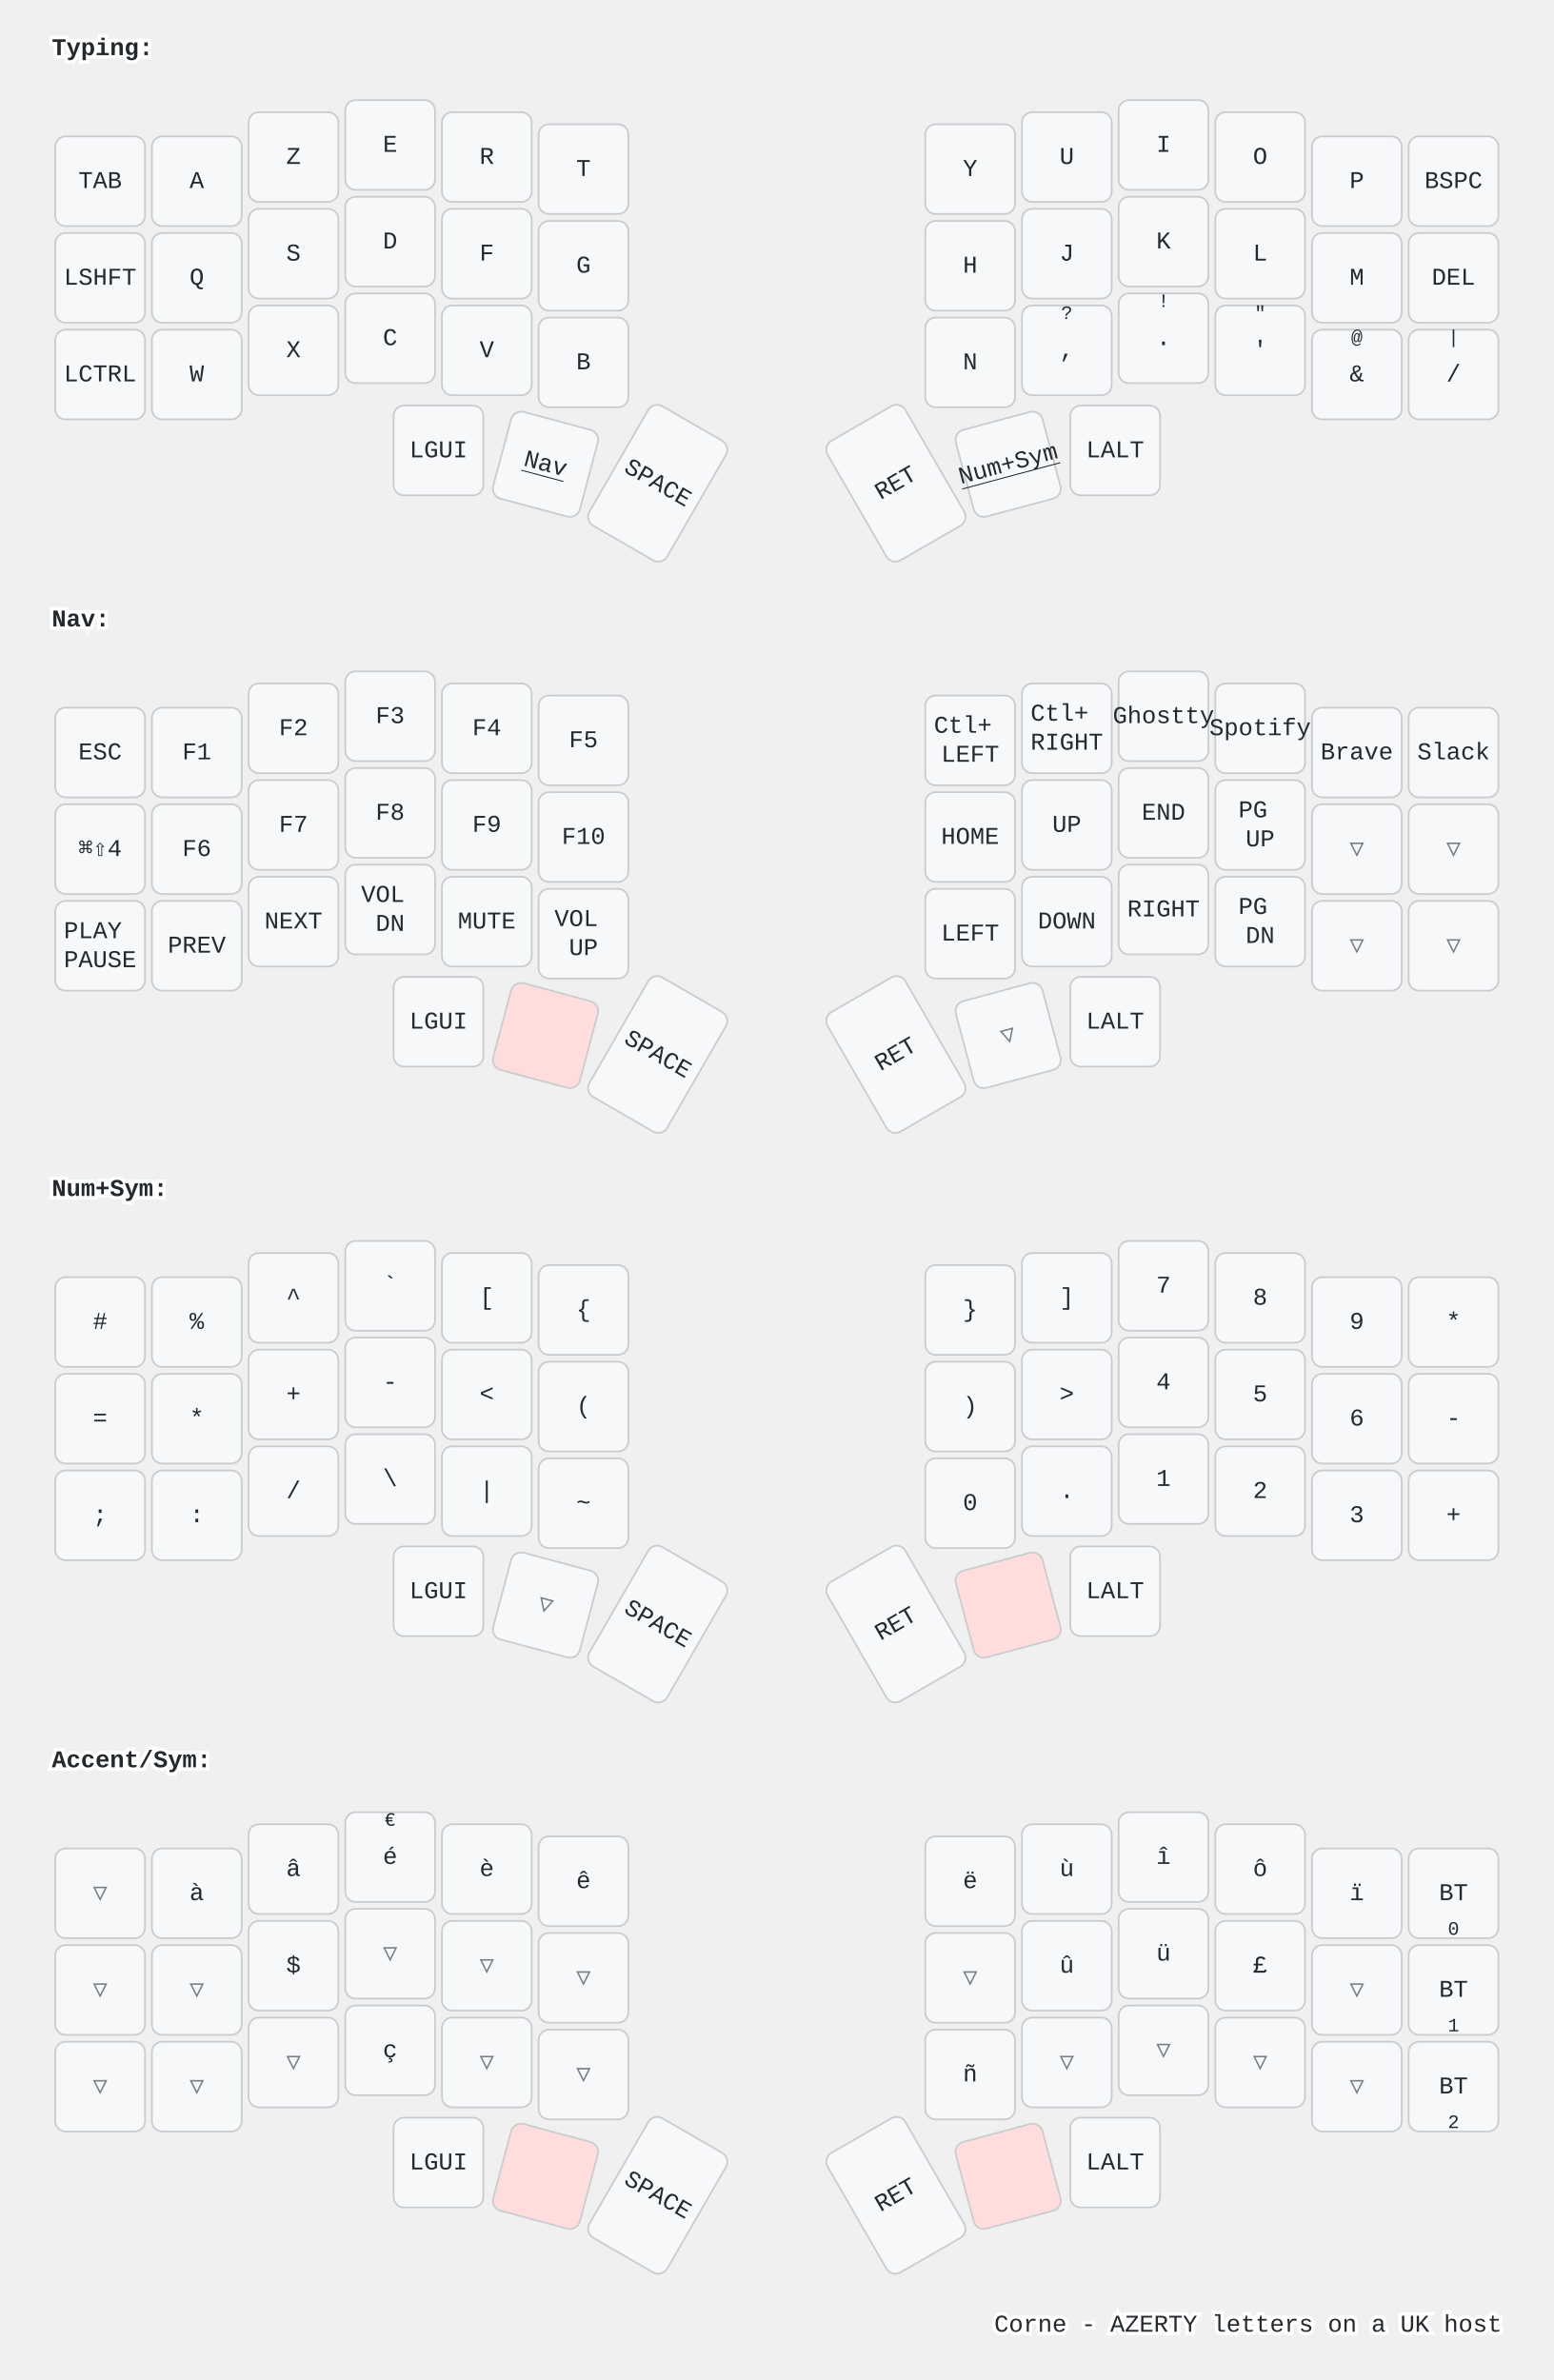
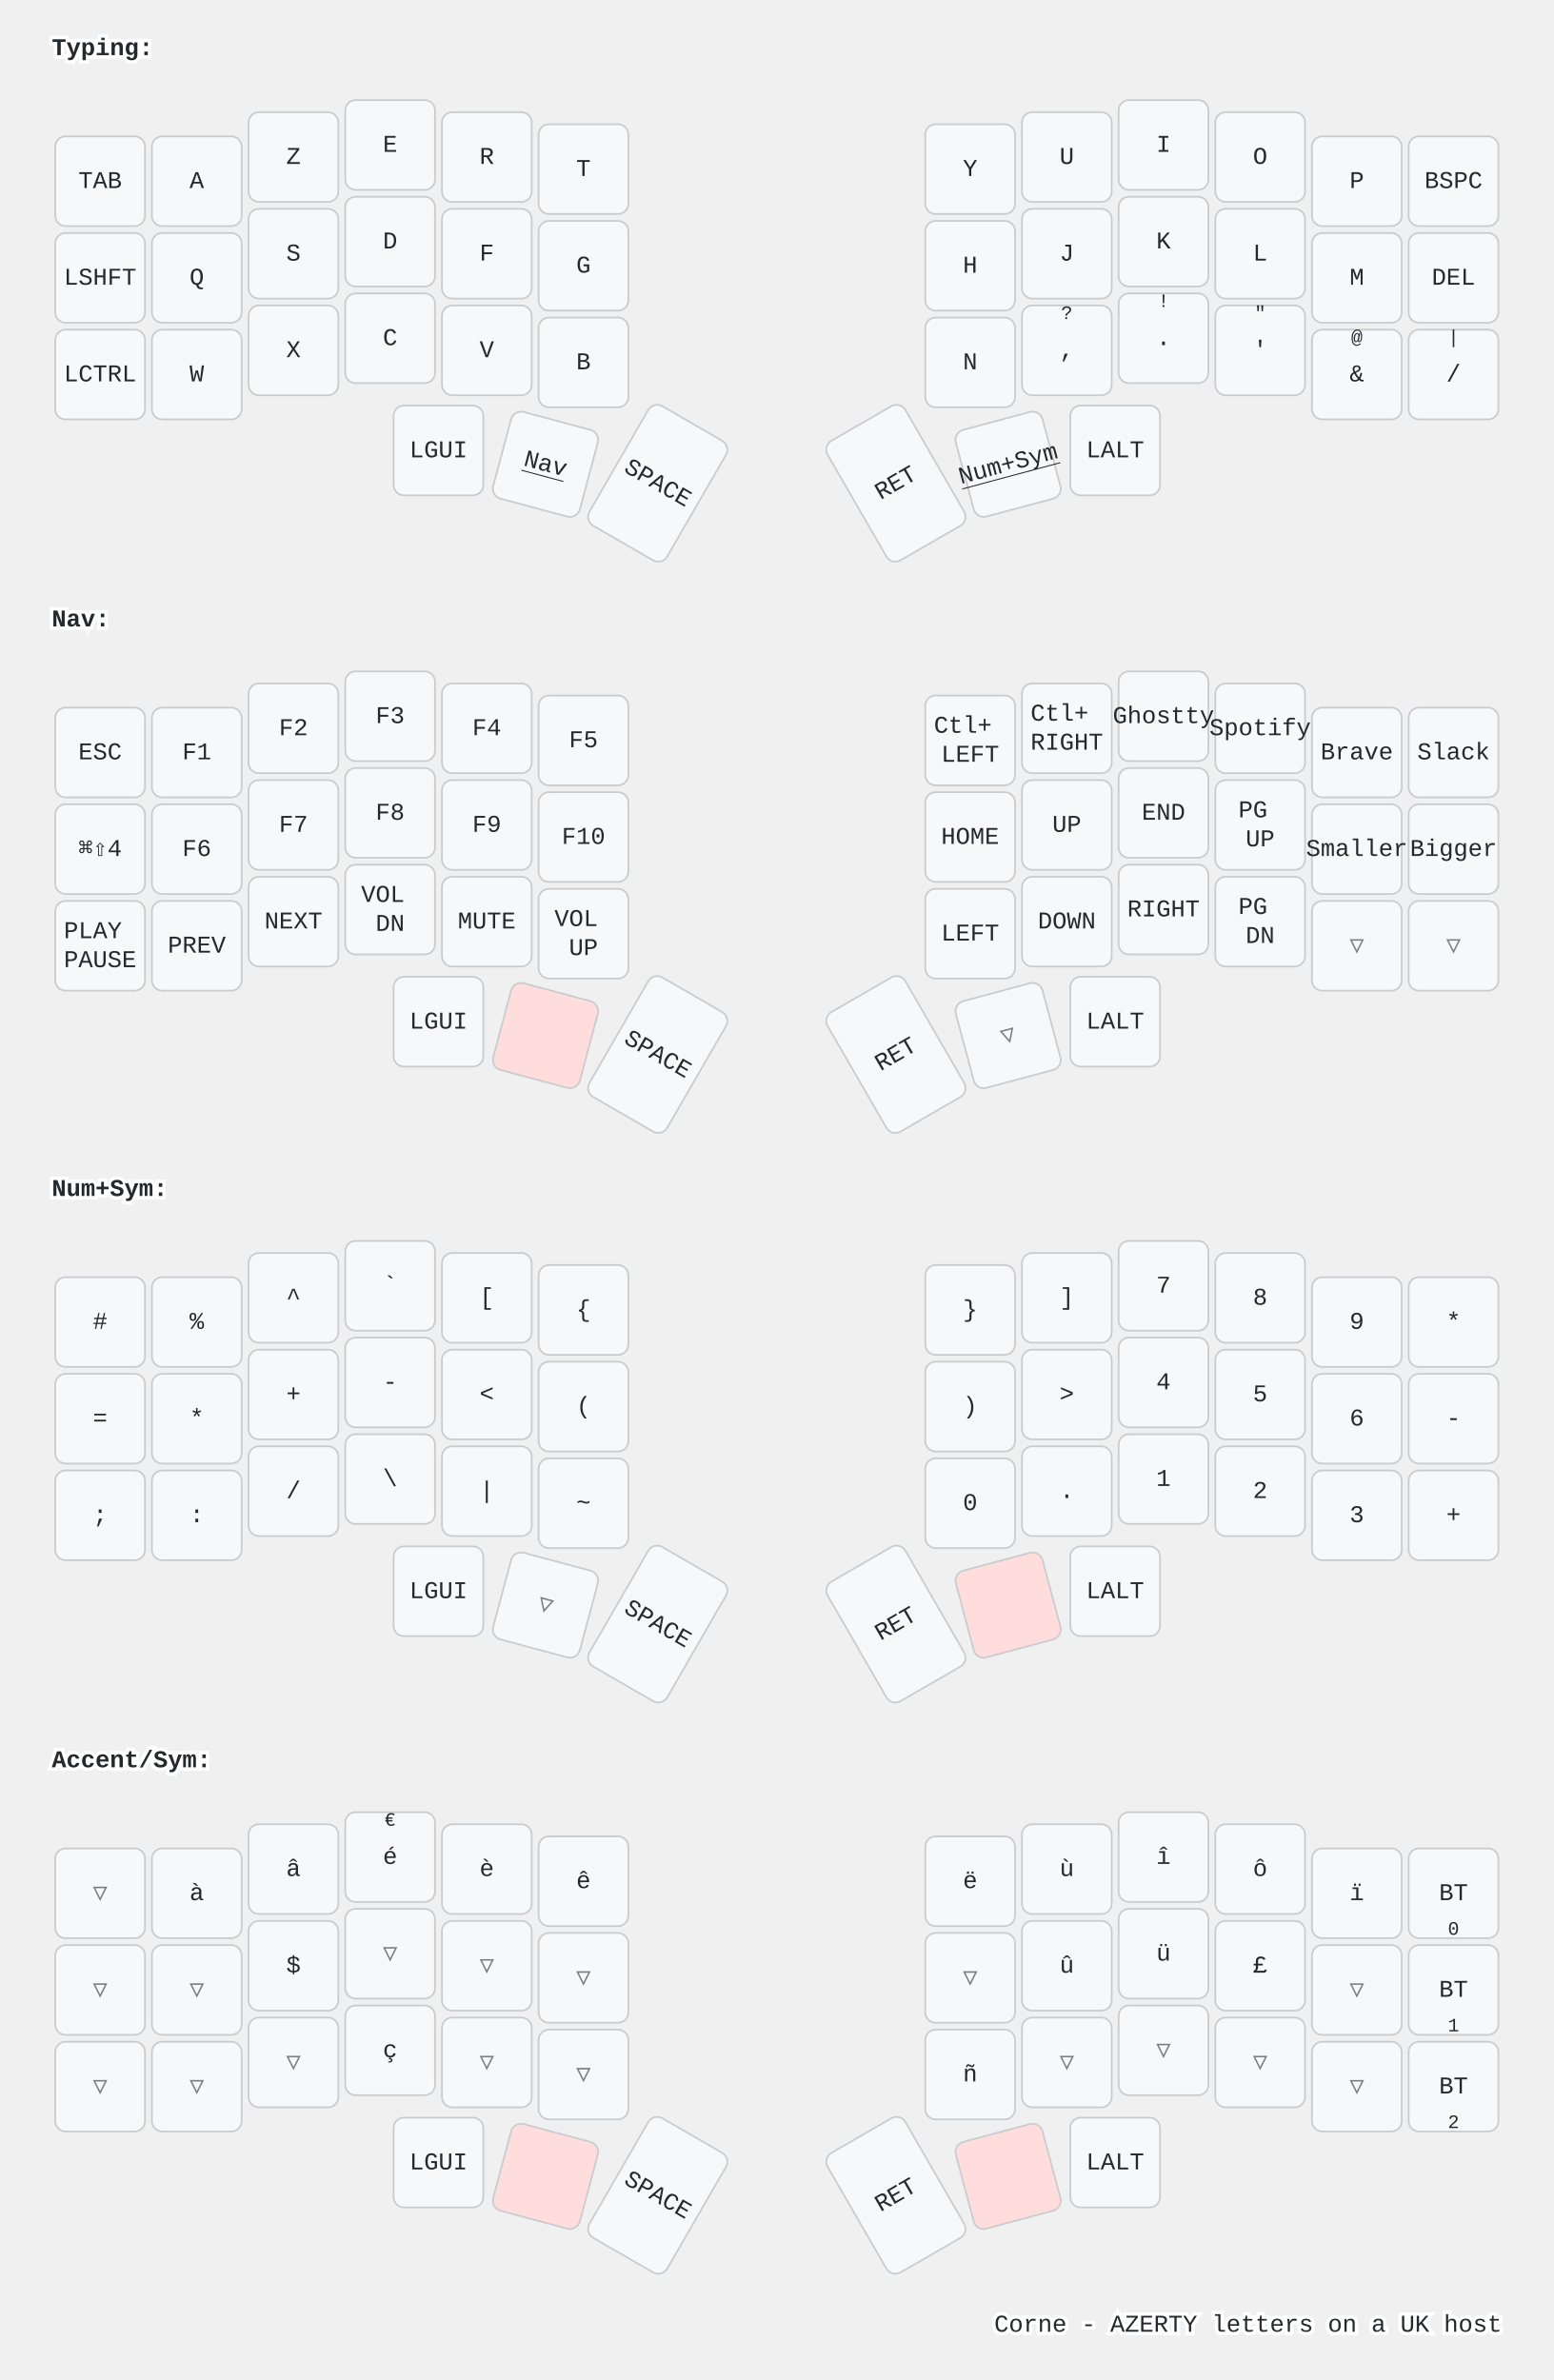
<svg xmlns="http://www.w3.org/2000/svg" width="900" height="1379" viewBox="0 0 900 1379" class="keymap">
  <style>/* inherit to force styles through use tags */
svg path {
    fill: inherit;
}

/* font and background color specifications */
svg.keymap {
    font-family: SFMono-Regular,Consolas,Liberation Mono,Menlo,monospace;
    font-size: 14px;
    font-kerning: normal;
    text-rendering: optimizeLegibility;
    fill: #24292e;
}

/* default key styling */
rect.key {
    fill: #f6f8fa;
}

rect.key, rect.combo {
    stroke: #c9cccf;
    stroke-width: 1;
}

/* default key side styling, only used is draw_key_sides is set */
rect.side {
    filter: brightness(90%);
}

/* color accent for combo boxes */
rect.combo, rect.combo-separate {
    fill: #cdf;
}

/* color accent for held keys */
rect.held, rect.combo.held {
    fill: #fdd;
}

/* color accent for ghost (optional) keys */
rect.ghost, rect.combo.ghost {
    stroke-dasharray: 4, 4;
    stroke-width: 2;
}

text {
    text-anchor: middle;
    dominant-baseline: middle;
}

/* styling for layer labels */
text.label {
    font-weight: bold;
    text-anchor: start;
    stroke: white;
    stroke-width: 4;
    paint-order: stroke;
}

/* styling for optional footer */
text.footer {
    text-anchor: end;
    dominant-baseline: auto;
    stroke: white;
    stroke-width: 4;
    paint-order: stroke;
}

/* styling for combo tap, and key non-tap label text */
text.combo, text.hold, text.shifted, text.left, text.right, text.tl, text.tr, text.bl, text.br {
    font-size: 11px;
}

text.hold, text.bl, text.br {
    text-anchor: middle;
    dominant-baseline: auto;
}

text.shifted, text.tl, text.tr {
    text-anchor: middle;
    dominant-baseline: hanging;
}

text.left, text.tl, text.bl {
    text-anchor: start;
}

text.right, text.tr, text.br {
    text-anchor: end;
}

text.layer-activator {
    text-decoration: underline;
}

/* styling for hold/shifted label text in combo box */
text.combo.hold, text.combo.shifted, text.combo.left, text.combo.right {
    font-size: 8px;
}

/* lighter symbol for transparent keys */
text.trans {
    fill: #7b7e81;
}

/* styling for combo dendrons */
path.combo {
    stroke-width: 1;
    stroke: gray;
    fill: none;
}

/* Start Tabler Icons Cleanup */
/* cannot use height/width with glyphs */
.icon-tabler &gt; path {
    fill: inherit;
    stroke: inherit;
    stroke-width: 2;
}
/* hide tabler's default box */
.icon-tabler &gt; path[stroke="none"][fill="none"] {
    visibility: hidden;
}
/* End Tabler Icons Cleanup */
</style>
  <g transform="translate(30, 0)" class="layer-Typing">
    <text x="0" y="28" class="label" id="Typing">Typing:</text>
    <g transform="translate(0, 56)">
      <g transform="translate(28, 49)" class="key keypos-0">
        <rect rx="6" ry="6" x="-26" y="-26" width="52" height="52" class="key" />
        <text x="0" y="0" class="key tap">TAB</text>
      </g>
      <g transform="translate(84, 49)" class="key keypos-1">
        <rect rx="6" ry="6" x="-26" y="-26" width="52" height="52" class="key" />
        <text x="0" y="0" class="key tap">A</text>
      </g>
      <g transform="translate(140, 35)" class="key keypos-2">
        <rect rx="6" ry="6" x="-26" y="-26" width="52" height="52" class="key" />
        <text x="0" y="0" class="key tap">Z</text>
      </g>
      <g transform="translate(196, 28)" class="key keypos-3">
        <rect rx="6" ry="6" x="-26" y="-26" width="52" height="52" class="key" />
        <text x="0" y="0" class="key tap">E</text>
      </g>
      <g transform="translate(252, 35)" class="key keypos-4">
        <rect rx="6" ry="6" x="-26" y="-26" width="52" height="52" class="key" />
        <text x="0" y="0" class="key tap">R</text>
      </g>
      <g transform="translate(308, 42)" class="key keypos-5">
        <rect rx="6" ry="6" x="-26" y="-26" width="52" height="52" class="key" />
        <text x="0" y="0" class="key tap">T</text>
      </g>
      <g transform="translate(532, 42)" class="key keypos-6">
        <rect rx="6" ry="6" x="-26" y="-26" width="52" height="52" class="key" />
        <text x="0" y="0" class="key tap">Y</text>
      </g>
      <g transform="translate(588, 35)" class="key keypos-7">
        <rect rx="6" ry="6" x="-26" y="-26" width="52" height="52" class="key" />
        <text x="0" y="0" class="key tap">U</text>
      </g>
      <g transform="translate(644, 28)" class="key keypos-8">
        <rect rx="6" ry="6" x="-26" y="-26" width="52" height="52" class="key" />
        <text x="0" y="0" class="key tap">I</text>
      </g>
      <g transform="translate(700, 35)" class="key keypos-9">
        <rect rx="6" ry="6" x="-26" y="-26" width="52" height="52" class="key" />
        <text x="0" y="0" class="key tap">O</text>
      </g>
      <g transform="translate(756, 49)" class="key keypos-10">
        <rect rx="6" ry="6" x="-26" y="-26" width="52" height="52" class="key" />
        <text x="0" y="0" class="key tap">P</text>
      </g>
      <g transform="translate(812, 49)" class="key keypos-11">
        <rect rx="6" ry="6" x="-26" y="-26" width="52" height="52" class="key" />
        <text x="0" y="0" class="key tap">BSPC</text>
      </g>
      <g transform="translate(28, 105)" class="key keypos-12">
        <rect rx="6" ry="6" x="-26" y="-26" width="52" height="52" class="key" />
        <text x="0" y="0" class="key tap">LSHFT</text>
      </g>
      <g transform="translate(84, 105)" class="key keypos-13">
        <rect rx="6" ry="6" x="-26" y="-26" width="52" height="52" class="key" />
        <text x="0" y="0" class="key tap">Q</text>
      </g>
      <g transform="translate(140, 91)" class="key keypos-14">
        <rect rx="6" ry="6" x="-26" y="-26" width="52" height="52" class="key" />
        <text x="0" y="0" class="key tap">S</text>
      </g>
      <g transform="translate(196, 84)" class="key keypos-15">
        <rect rx="6" ry="6" x="-26" y="-26" width="52" height="52" class="key" />
        <text x="0" y="0" class="key tap">D</text>
      </g>
      <g transform="translate(252, 91)" class="key keypos-16">
        <rect rx="6" ry="6" x="-26" y="-26" width="52" height="52" class="key" />
        <text x="0" y="0" class="key tap">F</text>
      </g>
      <g transform="translate(308, 98)" class="key keypos-17">
        <rect rx="6" ry="6" x="-26" y="-26" width="52" height="52" class="key" />
        <text x="0" y="0" class="key tap">G</text>
      </g>
      <g transform="translate(532, 98)" class="key keypos-18">
        <rect rx="6" ry="6" x="-26" y="-26" width="52" height="52" class="key" />
        <text x="0" y="0" class="key tap">H</text>
      </g>
      <g transform="translate(588, 91)" class="key keypos-19">
        <rect rx="6" ry="6" x="-26" y="-26" width="52" height="52" class="key" />
        <text x="0" y="0" class="key tap">J</text>
      </g>
      <g transform="translate(644, 84)" class="key keypos-20">
        <rect rx="6" ry="6" x="-26" y="-26" width="52" height="52" class="key" />
        <text x="0" y="0" class="key tap">K</text>
      </g>
      <g transform="translate(700, 91)" class="key keypos-21">
        <rect rx="6" ry="6" x="-26" y="-26" width="52" height="52" class="key" />
        <text x="0" y="0" class="key tap">L</text>
      </g>
      <g transform="translate(756, 105)" class="key keypos-22">
        <rect rx="6" ry="6" x="-26" y="-26" width="52" height="52" class="key" />
        <text x="0" y="0" class="key tap">M</text>
      </g>
      <g transform="translate(812, 105)" class="key keypos-23">
        <rect rx="6" ry="6" x="-26" y="-26" width="52" height="52" class="key" />
        <text x="0" y="0" class="key tap">DEL</text>
      </g>
      <g transform="translate(28, 161)" class="key keypos-24">
        <rect rx="6" ry="6" x="-26" y="-26" width="52" height="52" class="key" />
        <text x="0" y="0" class="key tap">LCTRL</text>
      </g>
      <g transform="translate(84, 161)" class="key keypos-25">
        <rect rx="6" ry="6" x="-26" y="-26" width="52" height="52" class="key" />
        <text x="0" y="0" class="key tap">W</text>
      </g>
      <g transform="translate(140, 147)" class="key keypos-26">
        <rect rx="6" ry="6" x="-26" y="-26" width="52" height="52" class="key" />
        <text x="0" y="0" class="key tap">X</text>
      </g>
      <g transform="translate(196, 140)" class="key keypos-27">
        <rect rx="6" ry="6" x="-26" y="-26" width="52" height="52" class="key" />
        <text x="0" y="0" class="key tap">C</text>
      </g>
      <g transform="translate(252, 147)" class="key keypos-28">
        <rect rx="6" ry="6" x="-26" y="-26" width="52" height="52" class="key" />
        <text x="0" y="0" class="key tap">V</text>
      </g>
      <g transform="translate(308, 154)" class="key keypos-29">
        <rect rx="6" ry="6" x="-26" y="-26" width="52" height="52" class="key" />
        <text x="0" y="0" class="key tap">B</text>
      </g>
      <g transform="translate(532, 154)" class="key keypos-30">
        <rect rx="6" ry="6" x="-26" y="-26" width="52" height="52" class="key" />
        <text x="0" y="0" class="key tap">N</text>
      </g>
      <g transform="translate(588, 147)" class="key keypos-31">
        <rect rx="6" ry="6" x="-26" y="-26" width="52" height="52" class="key" />
        <text x="0" y="0" class="key tap">,</text>
        <text x="0" y="-24" class="key shifted">?</text>
      </g>
      <g transform="translate(644, 140)" class="key keypos-32">
        <rect rx="6" ry="6" x="-26" y="-26" width="52" height="52" class="key" />
        <text x="0" y="0" class="key tap">.</text>
        <text x="0" y="-24" class="key shifted">!</text>
      </g>
      <g transform="translate(700, 147)" class="key keypos-33">
        <rect rx="6" ry="6" x="-26" y="-26" width="52" height="52" class="key" />
        <text x="0" y="0" class="key tap">'</text>
        <text x="0" y="-24" class="key shifted">"</text>
      </g>
      <g transform="translate(756, 161)" class="key keypos-34">
        <rect rx="6" ry="6" x="-26" y="-26" width="52" height="52" class="key" />
        <text x="0" y="0" class="key tap">&amp;</text>
        <text x="0" y="-24" class="key shifted">@</text>
      </g>
      <g transform="translate(812, 161)" class="key keypos-35">
        <rect rx="6" ry="6" x="-26" y="-26" width="52" height="52" class="key" />
        <text x="0" y="0" class="key tap">/</text>
        <text x="0" y="-24" class="key shifted">|</text>
      </g>
      <g transform="translate(224, 205)" class="key keypos-36">
        <rect rx="6" ry="6" x="-26" y="-26" width="52" height="52" class="key" />
        <text x="0" y="0" class="key tap">LGUI</text>
      </g>
      <g transform="translate(286, 213) rotate(15.0)" class="key keypos-37">
        <rect rx="6" ry="6" x="-26" y="-26" width="52" height="52" class="key" />
        <a href="#Nav">
          <text x="0" y="0" class="key tap layer-activator">Nav</text>
        </a>
      </g>
      <g transform="translate(351, 224) rotate(30.0)" class="key keypos-38">
        <rect rx="6" ry="6" x="-26" y="-40" width="52" height="80" class="key" />
        <text x="0" y="0" class="key tap">SPACE</text>
      </g>
      <g transform="translate(489, 224) rotate(-30.0)" class="key keypos-39">
        <rect rx="6" ry="6" x="-26" y="-40" width="52" height="80" class="key" />
        <text x="0" y="0" class="key tap">RET</text>
      </g>
      <g transform="translate(554, 213) rotate(-15.0)" class="key keypos-40">
        <rect rx="6" ry="6" x="-26" y="-26" width="52" height="52" class="key" />
        <a href="#NumSym">
          <text x="0" y="0" class="key tap layer-activator">Num+Sym</text>
        </a>
      </g>
      <g transform="translate(616, 205)" class="key keypos-41">
        <rect rx="6" ry="6" x="-26" y="-26" width="52" height="52" class="key" />
        <text x="0" y="0" class="key tap">LALT</text>
      </g>
    </g>
  </g>
  <g transform="translate(30, 331)" class="layer-Nav">
    <text x="0" y="28" class="label" id="Nav">Nav:</text>
    <g transform="translate(0, 56)">
      <g transform="translate(28, 49)" class="key keypos-0">
        <rect rx="6" ry="6" x="-26" y="-26" width="52" height="52" class="key" />
        <text x="0" y="0" class="key tap">ESC</text>
      </g>
      <g transform="translate(84, 49)" class="key keypos-1">
        <rect rx="6" ry="6" x="-26" y="-26" width="52" height="52" class="key" />
        <text x="0" y="0" class="key tap">F1</text>
      </g>
      <g transform="translate(140, 35)" class="key keypos-2">
        <rect rx="6" ry="6" x="-26" y="-26" width="52" height="52" class="key" />
        <text x="0" y="0" class="key tap">F2</text>
      </g>
      <g transform="translate(196, 28)" class="key keypos-3">
        <rect rx="6" ry="6" x="-26" y="-26" width="52" height="52" class="key" />
        <text x="0" y="0" class="key tap">F3</text>
      </g>
      <g transform="translate(252, 35)" class="key keypos-4">
        <rect rx="6" ry="6" x="-26" y="-26" width="52" height="52" class="key" />
        <text x="0" y="0" class="key tap">F4</text>
      </g>
      <g transform="translate(308, 42)" class="key keypos-5">
        <rect rx="6" ry="6" x="-26" y="-26" width="52" height="52" class="key" />
        <text x="0" y="0" class="key tap">F5</text>
      </g>
      <g transform="translate(532, 42)" class="key keypos-6">
        <rect rx="6" ry="6" x="-26" y="-26" width="52" height="52" class="key" />
        <text x="0" y="0" class="key tap">
          <tspan x="0" dy="-0.6em">Ctl+</tspan>
          <tspan x="0" dy="1.2em">LEFT</tspan>
        </text>
      </g>
      <g transform="translate(588, 35)" class="key keypos-7">
        <rect rx="6" ry="6" x="-26" y="-26" width="52" height="52" class="key" />
        <text x="0" y="0" class="key tap">
          <tspan x="0" dy="-0.6em">Ctl+</tspan>
          <tspan x="0" dy="1.2em">RIGHT</tspan>
        </text>
      </g>
      <g transform="translate(644, 28)" class="key keypos-8">
        <rect rx="6" ry="6" x="-26" y="-26" width="52" height="52" class="key" />
        <text x="0" y="0" class="key tap">Ghostty</text>
      </g>
      <g transform="translate(700, 35)" class="key keypos-9">
        <rect rx="6" ry="6" x="-26" y="-26" width="52" height="52" class="key" />
        <text x="0" y="0" class="key tap">Spotify</text>
      </g>
      <g transform="translate(756, 49)" class="key keypos-10">
        <rect rx="6" ry="6" x="-26" y="-26" width="52" height="52" class="key" />
        <text x="0" y="0" class="key tap">Brave</text>
      </g>
      <g transform="translate(812, 49)" class="key keypos-11">
        <rect rx="6" ry="6" x="-26" y="-26" width="52" height="52" class="key" />
        <text x="0" y="0" class="key tap">Slack</text>
      </g>
      <g transform="translate(28, 105)" class="key keypos-12">
        <rect rx="6" ry="6" x="-26" y="-26" width="52" height="52" class="key" />
        <text x="0" y="0" class="key tap">⌘⇧4</text>
      </g>
      <g transform="translate(84, 105)" class="key keypos-13">
        <rect rx="6" ry="6" x="-26" y="-26" width="52" height="52" class="key" />
        <text x="0" y="0" class="key tap">F6</text>
      </g>
      <g transform="translate(140, 91)" class="key keypos-14">
        <rect rx="6" ry="6" x="-26" y="-26" width="52" height="52" class="key" />
        <text x="0" y="0" class="key tap">F7</text>
      </g>
      <g transform="translate(196, 84)" class="key keypos-15">
        <rect rx="6" ry="6" x="-26" y="-26" width="52" height="52" class="key" />
        <text x="0" y="0" class="key tap">F8</text>
      </g>
      <g transform="translate(252, 91)" class="key keypos-16">
        <rect rx="6" ry="6" x="-26" y="-26" width="52" height="52" class="key" />
        <text x="0" y="0" class="key tap">F9</text>
      </g>
      <g transform="translate(308, 98)" class="key keypos-17">
        <rect rx="6" ry="6" x="-26" y="-26" width="52" height="52" class="key" />
        <text x="0" y="0" class="key tap">F10</text>
      </g>
      <g transform="translate(532, 98)" class="key keypos-18">
        <rect rx="6" ry="6" x="-26" y="-26" width="52" height="52" class="key" />
        <text x="0" y="0" class="key tap">HOME</text>
      </g>
      <g transform="translate(588, 91)" class="key keypos-19">
        <rect rx="6" ry="6" x="-26" y="-26" width="52" height="52" class="key" />
        <text x="0" y="0" class="key tap">UP</text>
      </g>
      <g transform="translate(644, 84)" class="key keypos-20">
        <rect rx="6" ry="6" x="-26" y="-26" width="52" height="52" class="key" />
        <text x="0" y="0" class="key tap">END</text>
      </g>
      <g transform="translate(700, 91)" class="key keypos-21">
        <rect rx="6" ry="6" x="-26" y="-26" width="52" height="52" class="key" />
        <text x="0" y="0" class="key tap">
          <tspan x="0" dy="-0.6em">PG</tspan>
          <tspan x="0" dy="1.2em">UP</tspan>
        </text>
      </g>
-       <g transform="translate(756, 105)" class="key trans keypos-22">
-         <rect rx="6" ry="6" x="-26" y="-26" width="52" height="52" class="key trans" />
-         <text x="0" y="0" class="key trans tap">▽</text>
-       </g>
-       <g transform="translate(812, 105)" class="key trans keypos-23">
-         <rect rx="6" ry="6" x="-26" y="-26" width="52" height="52" class="key trans" />
-         <text x="0" y="0" class="key trans tap">▽</text>
+       <g transform="translate(756, 105)" class="key keypos-22">
+         <rect rx="6" ry="6" x="-26" y="-26" width="52" height="52" class="key" />
+         <text x="0" y="0" class="key tap">Smaller</text>
+       </g>
+       <g transform="translate(812, 105)" class="key keypos-23">
+         <rect rx="6" ry="6" x="-26" y="-26" width="52" height="52" class="key" />
+         <text x="0" y="0" class="key tap">Bigger</text>
      </g>
      <g transform="translate(28, 161)" class="key keypos-24">
        <rect rx="6" ry="6" x="-26" y="-26" width="52" height="52" class="key" />
        <text x="0" y="0" class="key tap">
          <tspan x="0" dy="-0.6em">PLAY</tspan>
          <tspan x="0" dy="1.2em">PAUSE</tspan>
        </text>
      </g>
      <g transform="translate(84, 161)" class="key keypos-25">
        <rect rx="6" ry="6" x="-26" y="-26" width="52" height="52" class="key" />
        <text x="0" y="0" class="key tap">PREV</text>
      </g>
      <g transform="translate(140, 147)" class="key keypos-26">
        <rect rx="6" ry="6" x="-26" y="-26" width="52" height="52" class="key" />
        <text x="0" y="0" class="key tap">NEXT</text>
      </g>
      <g transform="translate(196, 140)" class="key keypos-27">
        <rect rx="6" ry="6" x="-26" y="-26" width="52" height="52" class="key" />
        <text x="0" y="0" class="key tap">
          <tspan x="0" dy="-0.6em">VOL</tspan>
          <tspan x="0" dy="1.2em">DN</tspan>
        </text>
      </g>
      <g transform="translate(252, 147)" class="key keypos-28">
        <rect rx="6" ry="6" x="-26" y="-26" width="52" height="52" class="key" />
        <text x="0" y="0" class="key tap">MUTE</text>
      </g>
      <g transform="translate(308, 154)" class="key keypos-29">
        <rect rx="6" ry="6" x="-26" y="-26" width="52" height="52" class="key" />
        <text x="0" y="0" class="key tap">
          <tspan x="0" dy="-0.6em">VOL</tspan>
          <tspan x="0" dy="1.2em">UP</tspan>
        </text>
      </g>
      <g transform="translate(532, 154)" class="key keypos-30">
        <rect rx="6" ry="6" x="-26" y="-26" width="52" height="52" class="key" />
        <text x="0" y="0" class="key tap">LEFT</text>
      </g>
      <g transform="translate(588, 147)" class="key keypos-31">
        <rect rx="6" ry="6" x="-26" y="-26" width="52" height="52" class="key" />
        <text x="0" y="0" class="key tap">DOWN</text>
      </g>
      <g transform="translate(644, 140)" class="key keypos-32">
        <rect rx="6" ry="6" x="-26" y="-26" width="52" height="52" class="key" />
        <text x="0" y="0" class="key tap">RIGHT</text>
      </g>
      <g transform="translate(700, 147)" class="key keypos-33">
        <rect rx="6" ry="6" x="-26" y="-26" width="52" height="52" class="key" />
        <text x="0" y="0" class="key tap">
          <tspan x="0" dy="-0.6em">PG</tspan>
          <tspan x="0" dy="1.2em">DN</tspan>
        </text>
      </g>
      <g transform="translate(756, 161)" class="key trans keypos-34">
        <rect rx="6" ry="6" x="-26" y="-26" width="52" height="52" class="key trans" />
        <text x="0" y="0" class="key trans tap">▽</text>
      </g>
      <g transform="translate(812, 161)" class="key trans keypos-35">
        <rect rx="6" ry="6" x="-26" y="-26" width="52" height="52" class="key trans" />
        <text x="0" y="0" class="key trans tap">▽</text>
      </g>
      <g transform="translate(224, 205)" class="key keypos-36">
        <rect rx="6" ry="6" x="-26" y="-26" width="52" height="52" class="key" />
        <text x="0" y="0" class="key tap">LGUI</text>
      </g>
      <g transform="translate(286, 213) rotate(15.0)" class="key held keypos-37">
        <rect rx="6" ry="6" x="-26" y="-26" width="52" height="52" class="key held" />
      </g>
      <g transform="translate(351, 224) rotate(30.0)" class="key keypos-38">
        <rect rx="6" ry="6" x="-26" y="-40" width="52" height="80" class="key" />
        <text x="0" y="0" class="key tap">SPACE</text>
      </g>
      <g transform="translate(489, 224) rotate(-30.0)" class="key keypos-39">
        <rect rx="6" ry="6" x="-26" y="-40" width="52" height="80" class="key" />
        <text x="0" y="0" class="key tap">RET</text>
      </g>
      <g transform="translate(554, 213) rotate(-15.0)" class="key trans keypos-40">
        <rect rx="6" ry="6" x="-26" y="-26" width="52" height="52" class="key trans" />
        <text x="0" y="0" class="key trans tap">▽</text>
      </g>
      <g transform="translate(616, 205)" class="key keypos-41">
        <rect rx="6" ry="6" x="-26" y="-26" width="52" height="52" class="key" />
        <text x="0" y="0" class="key tap">LALT</text>
      </g>
    </g>
  </g>
  <g transform="translate(30, 661)" class="layer-Num+Sym">
    <text x="0" y="28" class="label" id="NumSym">Num+Sym:</text>
    <g transform="translate(0, 56)">
      <g transform="translate(28, 49)" class="key keypos-0">
        <rect rx="6" ry="6" x="-26" y="-26" width="52" height="52" class="key" />
        <text x="0" y="0" class="key tap">#</text>
      </g>
      <g transform="translate(84, 49)" class="key keypos-1">
        <rect rx="6" ry="6" x="-26" y="-26" width="52" height="52" class="key" />
        <text x="0" y="0" class="key tap">%</text>
      </g>
      <g transform="translate(140, 35)" class="key keypos-2">
        <rect rx="6" ry="6" x="-26" y="-26" width="52" height="52" class="key" />
        <text x="0" y="0" class="key tap">^</text>
      </g>
      <g transform="translate(196, 28)" class="key keypos-3">
        <rect rx="6" ry="6" x="-26" y="-26" width="52" height="52" class="key" />
        <text x="0" y="0" class="key tap">`</text>
      </g>
      <g transform="translate(252, 35)" class="key keypos-4">
        <rect rx="6" ry="6" x="-26" y="-26" width="52" height="52" class="key" />
        <text x="0" y="0" class="key tap">[</text>
      </g>
      <g transform="translate(308, 42)" class="key keypos-5">
        <rect rx="6" ry="6" x="-26" y="-26" width="52" height="52" class="key" />
        <text x="0" y="0" class="key tap">{</text>
      </g>
      <g transform="translate(532, 42)" class="key keypos-6">
        <rect rx="6" ry="6" x="-26" y="-26" width="52" height="52" class="key" />
        <text x="0" y="0" class="key tap">}</text>
      </g>
      <g transform="translate(588, 35)" class="key keypos-7">
        <rect rx="6" ry="6" x="-26" y="-26" width="52" height="52" class="key" />
        <text x="0" y="0" class="key tap">]</text>
      </g>
      <g transform="translate(644, 28)" class="key keypos-8">
        <rect rx="6" ry="6" x="-26" y="-26" width="52" height="52" class="key" />
        <text x="0" y="0" class="key tap">7</text>
      </g>
      <g transform="translate(700, 35)" class="key keypos-9">
        <rect rx="6" ry="6" x="-26" y="-26" width="52" height="52" class="key" />
        <text x="0" y="0" class="key tap">8</text>
      </g>
      <g transform="translate(756, 49)" class="key keypos-10">
        <rect rx="6" ry="6" x="-26" y="-26" width="52" height="52" class="key" />
        <text x="0" y="0" class="key tap">9</text>
      </g>
      <g transform="translate(812, 49)" class="key keypos-11">
        <rect rx="6" ry="6" x="-26" y="-26" width="52" height="52" class="key" />
        <text x="0" y="0" class="key tap">*</text>
      </g>
      <g transform="translate(28, 105)" class="key keypos-12">
        <rect rx="6" ry="6" x="-26" y="-26" width="52" height="52" class="key" />
        <text x="0" y="0" class="key tap">=</text>
      </g>
      <g transform="translate(84, 105)" class="key keypos-13">
        <rect rx="6" ry="6" x="-26" y="-26" width="52" height="52" class="key" />
        <text x="0" y="0" class="key tap">*</text>
      </g>
      <g transform="translate(140, 91)" class="key keypos-14">
        <rect rx="6" ry="6" x="-26" y="-26" width="52" height="52" class="key" />
        <text x="0" y="0" class="key tap">+</text>
      </g>
      <g transform="translate(196, 84)" class="key keypos-15">
        <rect rx="6" ry="6" x="-26" y="-26" width="52" height="52" class="key" />
        <text x="0" y="0" class="key tap">-</text>
      </g>
      <g transform="translate(252, 91)" class="key keypos-16">
        <rect rx="6" ry="6" x="-26" y="-26" width="52" height="52" class="key" />
        <text x="0" y="0" class="key tap">&lt;</text>
      </g>
      <g transform="translate(308, 98)" class="key keypos-17">
        <rect rx="6" ry="6" x="-26" y="-26" width="52" height="52" class="key" />
        <text x="0" y="0" class="key tap">(</text>
      </g>
      <g transform="translate(532, 98)" class="key keypos-18">
        <rect rx="6" ry="6" x="-26" y="-26" width="52" height="52" class="key" />
        <text x="0" y="0" class="key tap">)</text>
      </g>
      <g transform="translate(588, 91)" class="key keypos-19">
        <rect rx="6" ry="6" x="-26" y="-26" width="52" height="52" class="key" />
        <text x="0" y="0" class="key tap">&gt;</text>
      </g>
      <g transform="translate(644, 84)" class="key keypos-20">
        <rect rx="6" ry="6" x="-26" y="-26" width="52" height="52" class="key" />
        <text x="0" y="0" class="key tap">4</text>
      </g>
      <g transform="translate(700, 91)" class="key keypos-21">
        <rect rx="6" ry="6" x="-26" y="-26" width="52" height="52" class="key" />
        <text x="0" y="0" class="key tap">5</text>
      </g>
      <g transform="translate(756, 105)" class="key keypos-22">
        <rect rx="6" ry="6" x="-26" y="-26" width="52" height="52" class="key" />
        <text x="0" y="0" class="key tap">6</text>
      </g>
      <g transform="translate(812, 105)" class="key keypos-23">
        <rect rx="6" ry="6" x="-26" y="-26" width="52" height="52" class="key" />
        <text x="0" y="0" class="key tap">-</text>
      </g>
      <g transform="translate(28, 161)" class="key keypos-24">
        <rect rx="6" ry="6" x="-26" y="-26" width="52" height="52" class="key" />
        <text x="0" y="0" class="key tap">;</text>
      </g>
      <g transform="translate(84, 161)" class="key keypos-25">
        <rect rx="6" ry="6" x="-26" y="-26" width="52" height="52" class="key" />
        <text x="0" y="0" class="key tap">:</text>
      </g>
      <g transform="translate(140, 147)" class="key keypos-26">
        <rect rx="6" ry="6" x="-26" y="-26" width="52" height="52" class="key" />
        <text x="0" y="0" class="key tap">/</text>
      </g>
      <g transform="translate(196, 140)" class="key keypos-27">
        <rect rx="6" ry="6" x="-26" y="-26" width="52" height="52" class="key" />
        <text x="0" y="0" class="key tap">\</text>
      </g>
      <g transform="translate(252, 147)" class="key keypos-28">
        <rect rx="6" ry="6" x="-26" y="-26" width="52" height="52" class="key" />
        <text x="0" y="0" class="key tap">|</text>
      </g>
      <g transform="translate(308, 154)" class="key keypos-29">
        <rect rx="6" ry="6" x="-26" y="-26" width="52" height="52" class="key" />
        <text x="0" y="0" class="key tap">~</text>
      </g>
      <g transform="translate(532, 154)" class="key keypos-30">
        <rect rx="6" ry="6" x="-26" y="-26" width="52" height="52" class="key" />
        <text x="0" y="0" class="key tap">0</text>
      </g>
      <g transform="translate(588, 147)" class="key keypos-31">
        <rect rx="6" ry="6" x="-26" y="-26" width="52" height="52" class="key" />
        <text x="0" y="0" class="key tap">.</text>
      </g>
      <g transform="translate(644, 140)" class="key keypos-32">
        <rect rx="6" ry="6" x="-26" y="-26" width="52" height="52" class="key" />
        <text x="0" y="0" class="key tap">1</text>
      </g>
      <g transform="translate(700, 147)" class="key keypos-33">
        <rect rx="6" ry="6" x="-26" y="-26" width="52" height="52" class="key" />
        <text x="0" y="0" class="key tap">2</text>
      </g>
      <g transform="translate(756, 161)" class="key keypos-34">
        <rect rx="6" ry="6" x="-26" y="-26" width="52" height="52" class="key" />
        <text x="0" y="0" class="key tap">3</text>
      </g>
      <g transform="translate(812, 161)" class="key keypos-35">
        <rect rx="6" ry="6" x="-26" y="-26" width="52" height="52" class="key" />
        <text x="0" y="0" class="key tap">+</text>
      </g>
      <g transform="translate(224, 205)" class="key keypos-36">
        <rect rx="6" ry="6" x="-26" y="-26" width="52" height="52" class="key" />
        <text x="0" y="0" class="key tap">LGUI</text>
      </g>
      <g transform="translate(286, 213) rotate(15.0)" class="key trans keypos-37">
        <rect rx="6" ry="6" x="-26" y="-26" width="52" height="52" class="key trans" />
        <text x="0" y="0" class="key trans tap">▽</text>
      </g>
      <g transform="translate(351, 224) rotate(30.0)" class="key keypos-38">
        <rect rx="6" ry="6" x="-26" y="-40" width="52" height="80" class="key" />
        <text x="0" y="0" class="key tap">SPACE</text>
      </g>
      <g transform="translate(489, 224) rotate(-30.0)" class="key keypos-39">
        <rect rx="6" ry="6" x="-26" y="-40" width="52" height="80" class="key" />
        <text x="0" y="0" class="key tap">RET</text>
      </g>
      <g transform="translate(554, 213) rotate(-15.0)" class="key held keypos-40">
        <rect rx="6" ry="6" x="-26" y="-26" width="52" height="52" class="key held" />
      </g>
      <g transform="translate(616, 205)" class="key keypos-41">
        <rect rx="6" ry="6" x="-26" y="-26" width="52" height="52" class="key" />
        <text x="0" y="0" class="key tap">LALT</text>
      </g>
    </g>
  </g>
  <g transform="translate(30, 992)" class="layer-Accent/Sym">
    <text x="0" y="28" class="label" id="AccentSym">Accent/Sym:</text>
    <g transform="translate(0, 56)">
      <g transform="translate(28, 49)" class="key trans keypos-0">
        <rect rx="6" ry="6" x="-26" y="-26" width="52" height="52" class="key trans" />
        <text x="0" y="0" class="key trans tap">▽</text>
      </g>
      <g transform="translate(84, 49)" class="key keypos-1">
        <rect rx="6" ry="6" x="-26" y="-26" width="52" height="52" class="key" />
        <text x="0" y="0" class="key tap">à</text>
      </g>
      <g transform="translate(140, 35)" class="key keypos-2">
        <rect rx="6" ry="6" x="-26" y="-26" width="52" height="52" class="key" />
        <text x="0" y="0" class="key tap">â</text>
      </g>
      <g transform="translate(196, 28)" class="key keypos-3">
        <rect rx="6" ry="6" x="-26" y="-26" width="52" height="52" class="key" />
        <text x="0" y="0" class="key tap">é</text>
        <text x="0" y="-24" class="key shifted">€</text>
      </g>
      <g transform="translate(252, 35)" class="key keypos-4">
        <rect rx="6" ry="6" x="-26" y="-26" width="52" height="52" class="key" />
        <text x="0" y="0" class="key tap">è</text>
      </g>
      <g transform="translate(308, 42)" class="key keypos-5">
        <rect rx="6" ry="6" x="-26" y="-26" width="52" height="52" class="key" />
        <text x="0" y="0" class="key tap">ê</text>
      </g>
      <g transform="translate(532, 42)" class="key keypos-6">
        <rect rx="6" ry="6" x="-26" y="-26" width="52" height="52" class="key" />
        <text x="0" y="0" class="key tap">ë</text>
      </g>
      <g transform="translate(588, 35)" class="key keypos-7">
        <rect rx="6" ry="6" x="-26" y="-26" width="52" height="52" class="key" />
        <text x="0" y="0" class="key tap">ù</text>
      </g>
      <g transform="translate(644, 28)" class="key keypos-8">
        <rect rx="6" ry="6" x="-26" y="-26" width="52" height="52" class="key" />
        <text x="0" y="0" class="key tap">î</text>
      </g>
      <g transform="translate(700, 35)" class="key keypos-9">
        <rect rx="6" ry="6" x="-26" y="-26" width="52" height="52" class="key" />
        <text x="0" y="0" class="key tap">ô</text>
      </g>
      <g transform="translate(756, 49)" class="key keypos-10">
        <rect rx="6" ry="6" x="-26" y="-26" width="52" height="52" class="key" />
        <text x="0" y="0" class="key tap">ï</text>
      </g>
      <g transform="translate(812, 49)" class="key keypos-11">
        <rect rx="6" ry="6" x="-26" y="-26" width="52" height="52" class="key" />
        <text x="0" y="0" class="key tap">BT</text>
        <text x="0" y="24" class="key hold">0</text>
      </g>
      <g transform="translate(28, 105)" class="key trans keypos-12">
        <rect rx="6" ry="6" x="-26" y="-26" width="52" height="52" class="key trans" />
        <text x="0" y="0" class="key trans tap">▽</text>
      </g>
      <g transform="translate(84, 105)" class="key trans keypos-13">
        <rect rx="6" ry="6" x="-26" y="-26" width="52" height="52" class="key trans" />
        <text x="0" y="0" class="key trans tap">▽</text>
      </g>
      <g transform="translate(140, 91)" class="key keypos-14">
        <rect rx="6" ry="6" x="-26" y="-26" width="52" height="52" class="key" />
        <text x="0" y="0" class="key tap">$</text>
      </g>
      <g transform="translate(196, 84)" class="key trans keypos-15">
        <rect rx="6" ry="6" x="-26" y="-26" width="52" height="52" class="key trans" />
        <text x="0" y="0" class="key trans tap">▽</text>
      </g>
      <g transform="translate(252, 91)" class="key trans keypos-16">
        <rect rx="6" ry="6" x="-26" y="-26" width="52" height="52" class="key trans" />
        <text x="0" y="0" class="key trans tap">▽</text>
      </g>
      <g transform="translate(308, 98)" class="key trans keypos-17">
        <rect rx="6" ry="6" x="-26" y="-26" width="52" height="52" class="key trans" />
        <text x="0" y="0" class="key trans tap">▽</text>
      </g>
      <g transform="translate(532, 98)" class="key trans keypos-18">
        <rect rx="6" ry="6" x="-26" y="-26" width="52" height="52" class="key trans" />
        <text x="0" y="0" class="key trans tap">▽</text>
      </g>
      <g transform="translate(588, 91)" class="key keypos-19">
        <rect rx="6" ry="6" x="-26" y="-26" width="52" height="52" class="key" />
        <text x="0" y="0" class="key tap">û</text>
      </g>
      <g transform="translate(644, 84)" class="key keypos-20">
        <rect rx="6" ry="6" x="-26" y="-26" width="52" height="52" class="key" />
        <text x="0" y="0" class="key tap">ü</text>
      </g>
      <g transform="translate(700, 91)" class="key keypos-21">
        <rect rx="6" ry="6" x="-26" y="-26" width="52" height="52" class="key" />
        <text x="0" y="0" class="key tap">£</text>
      </g>
      <g transform="translate(756, 105)" class="key trans keypos-22">
        <rect rx="6" ry="6" x="-26" y="-26" width="52" height="52" class="key trans" />
        <text x="0" y="0" class="key trans tap">▽</text>
      </g>
      <g transform="translate(812, 105)" class="key keypos-23">
        <rect rx="6" ry="6" x="-26" y="-26" width="52" height="52" class="key" />
        <text x="0" y="0" class="key tap">BT</text>
        <text x="0" y="24" class="key hold">1</text>
      </g>
      <g transform="translate(28, 161)" class="key trans keypos-24">
        <rect rx="6" ry="6" x="-26" y="-26" width="52" height="52" class="key trans" />
        <text x="0" y="0" class="key trans tap">▽</text>
      </g>
      <g transform="translate(84, 161)" class="key trans keypos-25">
        <rect rx="6" ry="6" x="-26" y="-26" width="52" height="52" class="key trans" />
        <text x="0" y="0" class="key trans tap">▽</text>
      </g>
      <g transform="translate(140, 147)" class="key trans keypos-26">
        <rect rx="6" ry="6" x="-26" y="-26" width="52" height="52" class="key trans" />
        <text x="0" y="0" class="key trans tap">▽</text>
      </g>
      <g transform="translate(196, 140)" class="key keypos-27">
        <rect rx="6" ry="6" x="-26" y="-26" width="52" height="52" class="key" />
        <text x="0" y="0" class="key tap">ç</text>
      </g>
      <g transform="translate(252, 147)" class="key trans keypos-28">
        <rect rx="6" ry="6" x="-26" y="-26" width="52" height="52" class="key trans" />
        <text x="0" y="0" class="key trans tap">▽</text>
      </g>
      <g transform="translate(308, 154)" class="key trans keypos-29">
        <rect rx="6" ry="6" x="-26" y="-26" width="52" height="52" class="key trans" />
        <text x="0" y="0" class="key trans tap">▽</text>
      </g>
      <g transform="translate(532, 154)" class="key keypos-30">
        <rect rx="6" ry="6" x="-26" y="-26" width="52" height="52" class="key" />
        <text x="0" y="0" class="key tap">ñ</text>
      </g>
      <g transform="translate(588, 147)" class="key trans keypos-31">
        <rect rx="6" ry="6" x="-26" y="-26" width="52" height="52" class="key trans" />
        <text x="0" y="0" class="key trans tap">▽</text>
      </g>
      <g transform="translate(644, 140)" class="key trans keypos-32">
        <rect rx="6" ry="6" x="-26" y="-26" width="52" height="52" class="key trans" />
        <text x="0" y="0" class="key trans tap">▽</text>
      </g>
      <g transform="translate(700, 147)" class="key trans keypos-33">
        <rect rx="6" ry="6" x="-26" y="-26" width="52" height="52" class="key trans" />
        <text x="0" y="0" class="key trans tap">▽</text>
      </g>
      <g transform="translate(756, 161)" class="key trans keypos-34">
        <rect rx="6" ry="6" x="-26" y="-26" width="52" height="52" class="key trans" />
        <text x="0" y="0" class="key trans tap">▽</text>
      </g>
      <g transform="translate(812, 161)" class="key keypos-35">
        <rect rx="6" ry="6" x="-26" y="-26" width="52" height="52" class="key" />
        <text x="0" y="0" class="key tap">BT</text>
        <text x="0" y="24" class="key hold">2</text>
      </g>
      <g transform="translate(224, 205)" class="key keypos-36">
        <rect rx="6" ry="6" x="-26" y="-26" width="52" height="52" class="key" />
        <text x="0" y="0" class="key tap">LGUI</text>
      </g>
      <g transform="translate(286, 213) rotate(15.0)" class="key held keypos-37">
        <rect rx="6" ry="6" x="-26" y="-26" width="52" height="52" class="key held" />
      </g>
      <g transform="translate(351, 224) rotate(30.0)" class="key keypos-38">
        <rect rx="6" ry="6" x="-26" y="-40" width="52" height="80" class="key" />
        <text x="0" y="0" class="key tap">SPACE</text>
      </g>
      <g transform="translate(489, 224) rotate(-30.0)" class="key keypos-39">
        <rect rx="6" ry="6" x="-26" y="-40" width="52" height="80" class="key" />
        <text x="0" y="0" class="key tap">RET</text>
      </g>
      <g transform="translate(554, 213) rotate(-15.0)" class="key held keypos-40">
        <rect rx="6" ry="6" x="-26" y="-26" width="52" height="52" class="key held" />
      </g>
      <g transform="translate(616, 205)" class="key keypos-41">
        <rect rx="6" ry="6" x="-26" y="-26" width="52" height="52" class="key" />
        <text x="0" y="0" class="key tap">LALT</text>
      </g>
    </g>
  </g>
  <text x="870.0" y="1351.0" class="footer">Corne - AZERTY letters on a UK host</text>
</svg>
